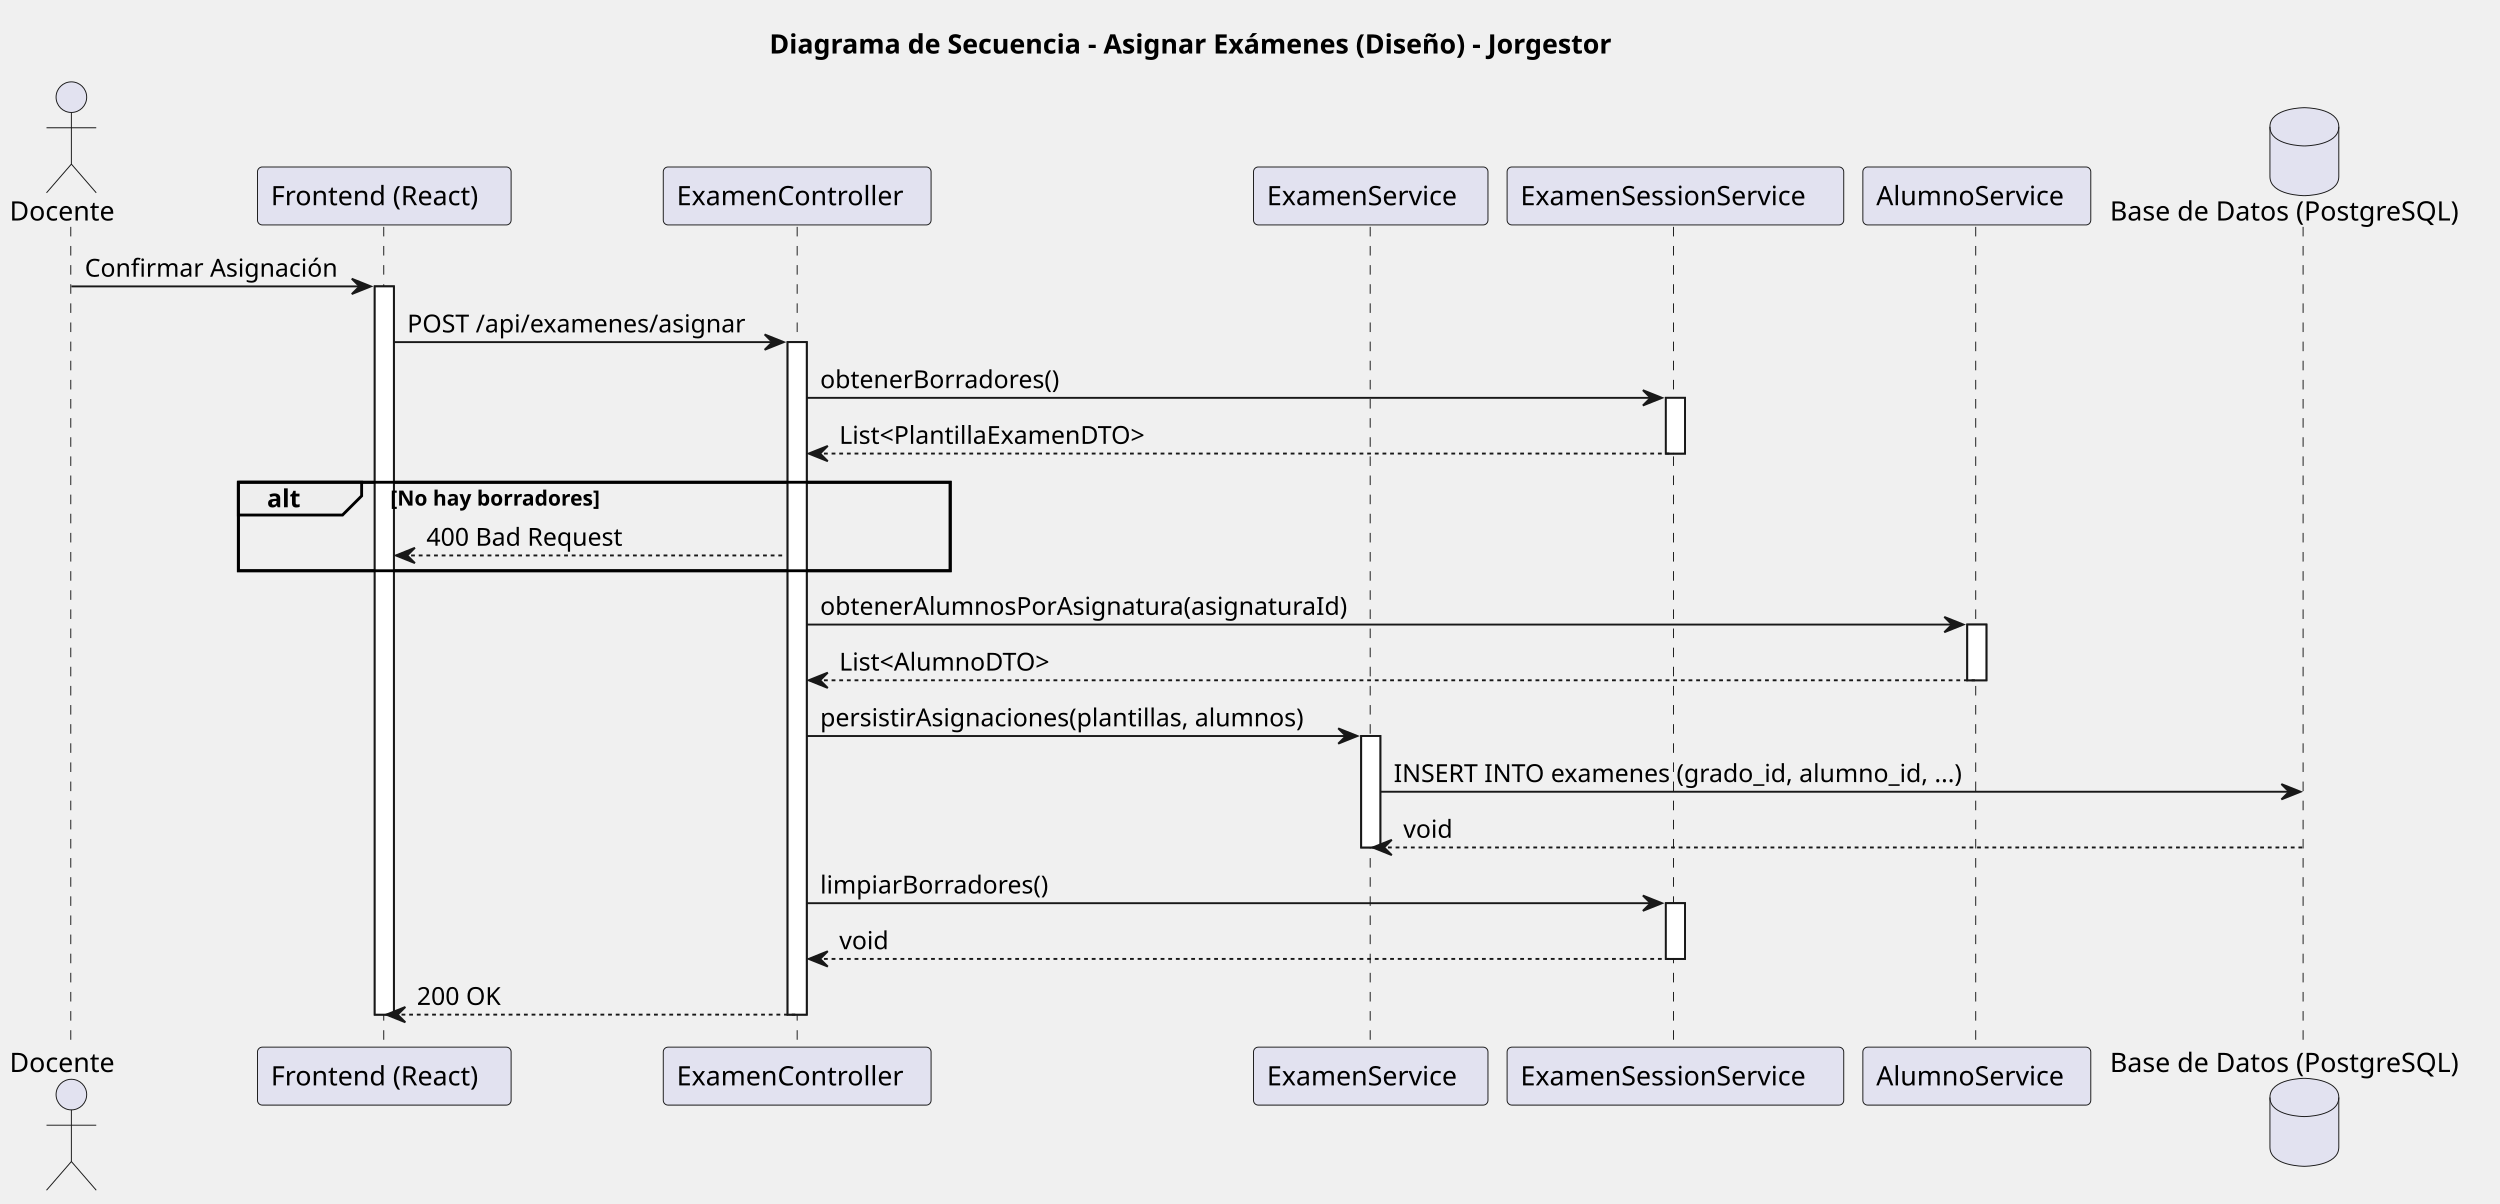
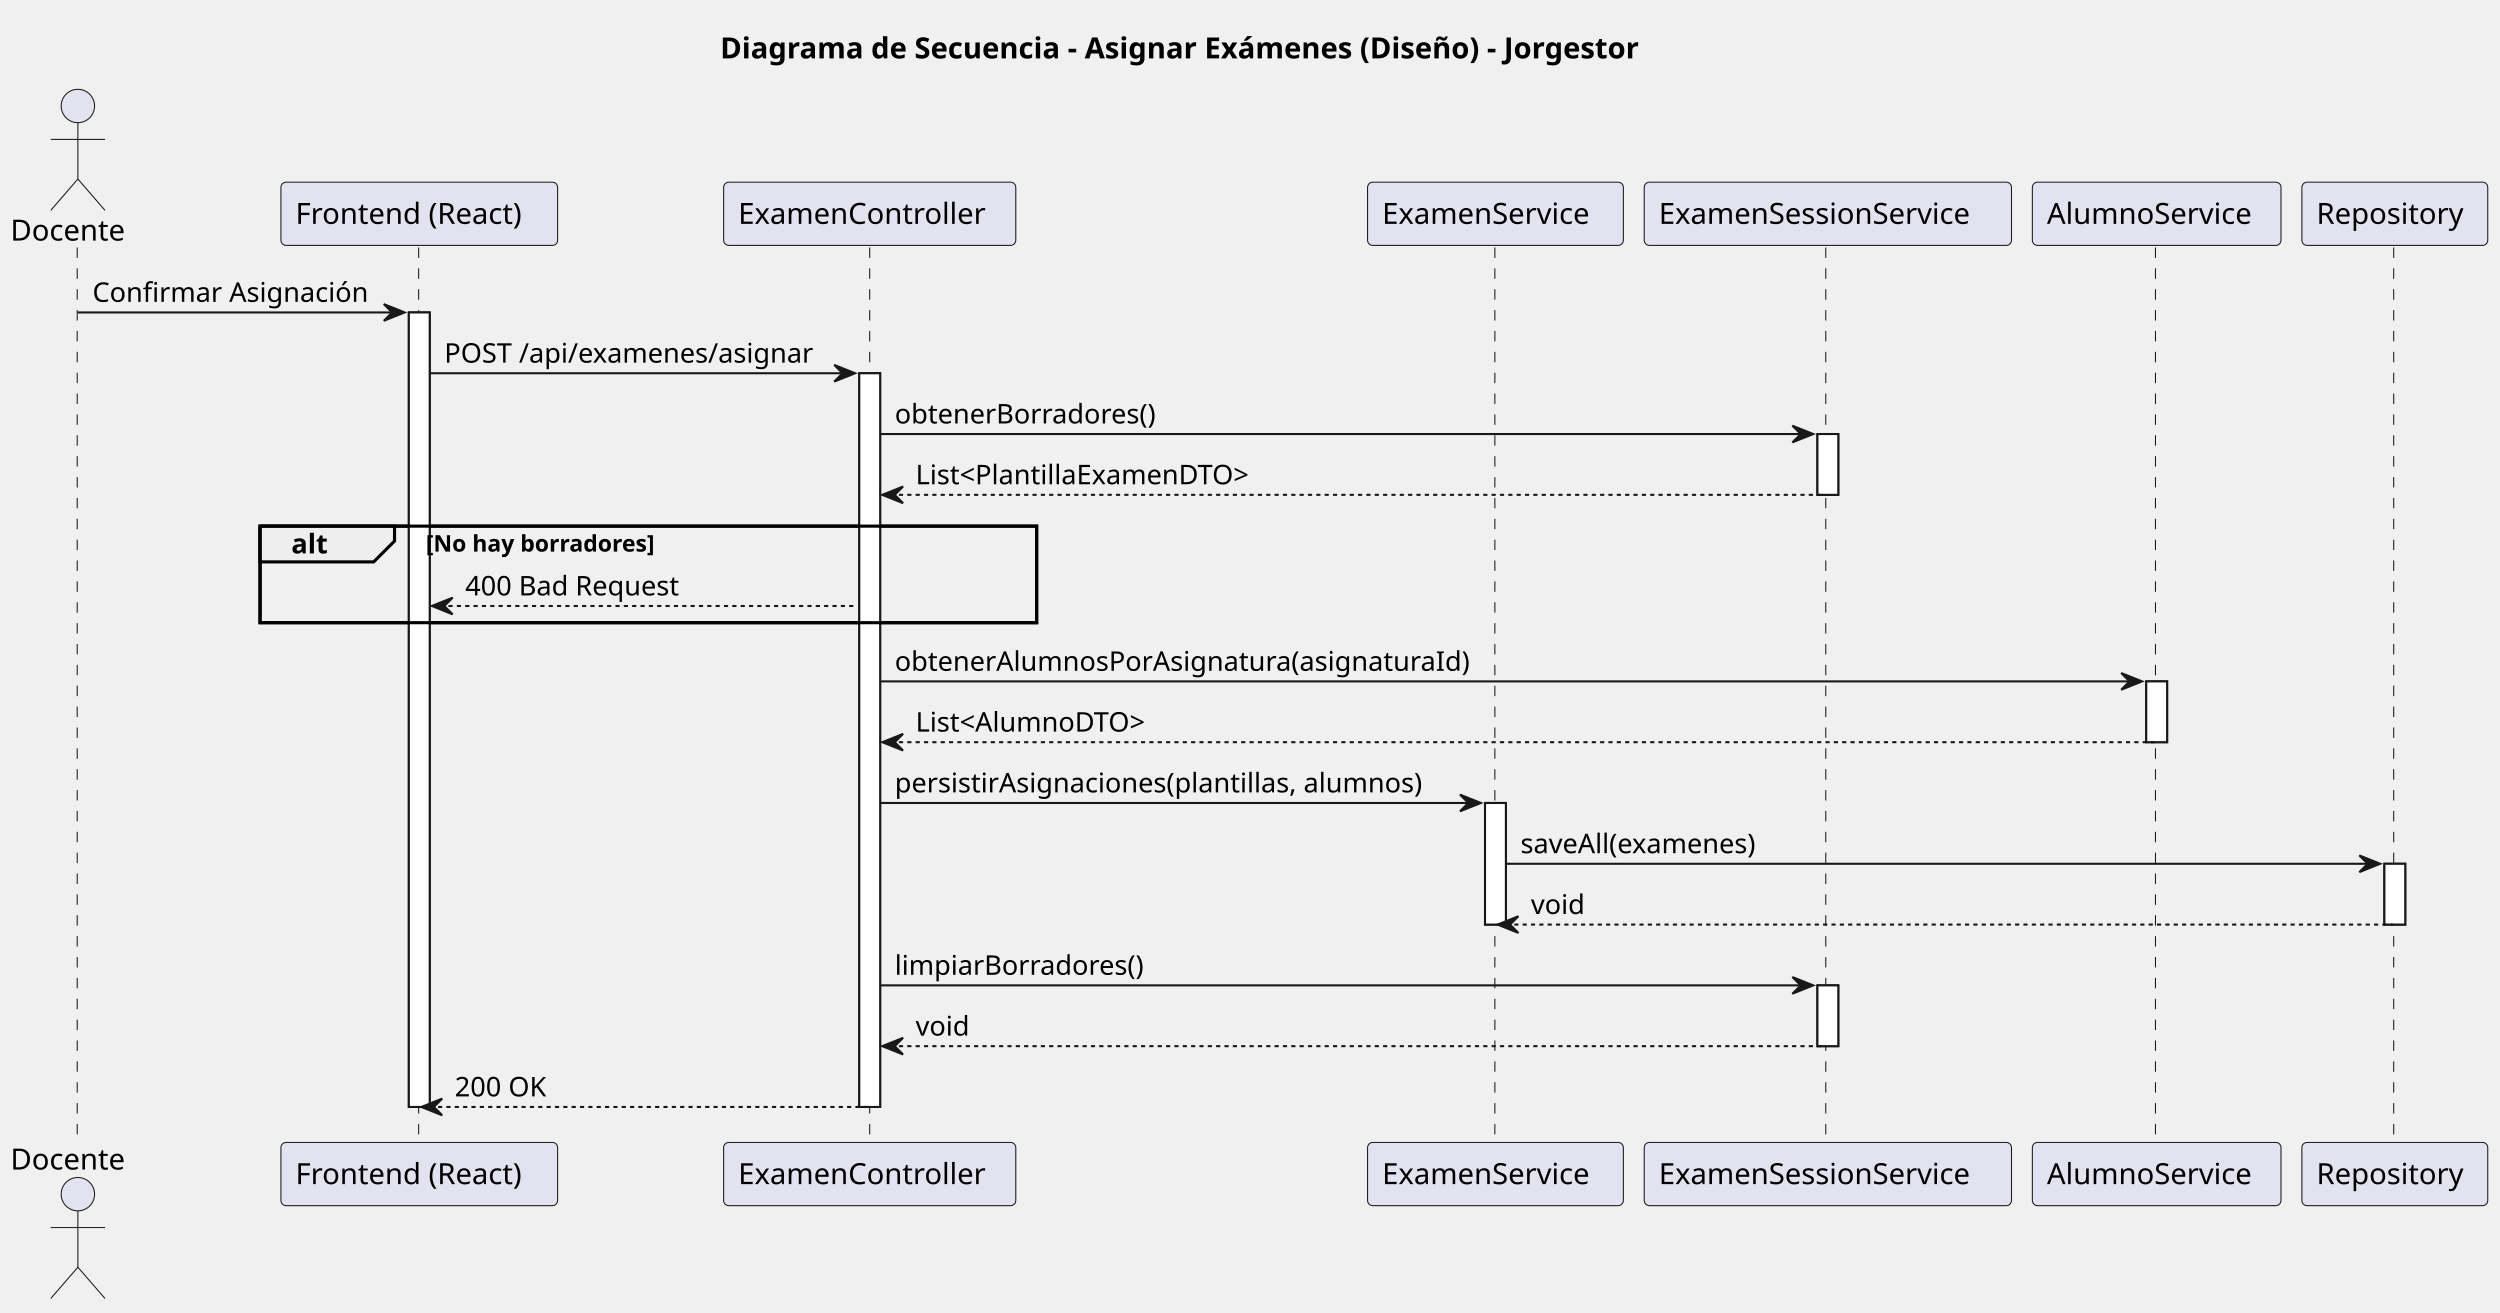
- <svg xmlns="http://www.w3.org/2000/svg" contentStyleType="text/css" data-diagram-type="SEQUENCE" height="629px" preserveAspectRatio="none" style="width:1307px;height:629px;background:#FFFFFF;" version="1.1" viewBox="0 0 1307 629" width="1307px" zoomAndPan="magnify">
+ <svg xmlns="http://www.w3.org/2000/svg" contentStyleType="text/css" data-diagram-type="SEQUENCE" height="629px" preserveAspectRatio="none" style="width:1198px;height:629px;background:#FFFFFF;" version="1.1" viewBox="0 0 1198 629" width="1198px" zoomAndPan="magnify">
  <defs />
  <g>
-     <text fill="#000000" font-family="sans-serif" font-size="14" font-weight="bold" lengthAdjust="spacing" textLength="505.907" x="402.24" y="27.995">Diagrama de Secuencia - Asignar Exámenes (Diseño) - Jorgestor</text>
+     <text fill="#000000" font-family="sans-serif" font-size="14" font-weight="bold" lengthAdjust="spacing" textLength="505.907" x="345.113" y="27.995">Diagrama de Secuencia - Asignar Exámenes (Diseño) - Jorgestor</text>
    <g>
      <rect fill="#FFFFFF" height="380.727" style="stroke:#181818;stroke-width:1;" width="10" x="195.914" y="149.727" />
    </g>
    <g>
      <rect fill="#FFFFFF" height="351.594" style="stroke:#181818;stroke-width:1;" width="10" x="411.763" y="178.859" />
    </g>
    <g>
      <rect fill="#FFFFFF" height="58.266" style="stroke:#181818;stroke-width:1;" width="10" x="711.624" y="384.789" />
    </g>
    <g>
      <rect fill="#FFFFFF" height="29.133" style="stroke:#181818;stroke-width:1;" width="10" x="870.907" y="207.992" />
    </g>
    <g>
      <rect fill="#FFFFFF" height="29.133" style="stroke:#181818;stroke-width:1;" width="10" x="870.907" y="472.188" />
    </g>
    <g>
      <rect fill="#FFFFFF" height="29.133" style="stroke:#181818;stroke-width:1;" width="10" x="1028.481" y="326.523" />
+     </g>
+     <g>
+       <rect fill="#FFFFFF" height="29.133" style="stroke:#181818;stroke-width:1;" width="10" x="1142.596" y="413.922" />
    </g>
    <rect fill="none" height="46.266" style="stroke:#000000;stroke-width:1.5;" width="372.148" x="124.619" y="252.125" />
    <g class="participant-lifeline" data-entity-uid="part1" data-qualified-name="Teacher" id="part1-lifeline">
      <g>
        <rect fill="#000000" fill-opacity="0" height="429.859" width="8" x="33.316" y="118.594" />
        <line style="stroke:#181818;stroke-width:0.5;stroke-dasharray:5,5;" x1="37" x2="37" y1="118.594" y2="548.453" />
      </g>
    </g>
    <g class="participant-lifeline" data-entity-uid="part2" data-qualified-name="FE" id="part2-lifeline">
      <g>
        <rect fill="#000000" fill-opacity="0" height="429.859" width="8" x="196.914" y="118.594" />
        <line style="stroke:#181818;stroke-width:0.5;stroke-dasharray:5,5;" x1="200.619" x2="200.619" y1="118.594" y2="548.453" />
      </g>
    </g>
    <g class="participant-lifeline" data-entity-uid="part3" data-qualified-name="Controller" id="part3-lifeline">
      <g>
        <rect fill="#000000" fill-opacity="0" height="429.859" width="8" x="412.763" y="118.594" />
        <line style="stroke:#181818;stroke-width:0.5;stroke-dasharray:5,5;" x1="416.76" x2="416.76" y1="118.594" y2="548.453" />
      </g>
    </g>
    <g class="participant-lifeline" data-entity-uid="part4" data-qualified-name="Service" id="part4-lifeline">
      <g>
        <rect fill="#000000" fill-opacity="0" height="429.859" width="8" x="712.624" y="118.594" />
        <line style="stroke:#181818;stroke-width:0.5;stroke-dasharray:5,5;" x1="716.336" x2="716.336" y1="118.594" y2="548.453" />
      </g>
    </g>
    <g class="participant-lifeline" data-entity-uid="part5" data-qualified-name="SessionService" id="part5-lifeline">
      <g>
        <rect fill="#000000" fill-opacity="0" height="429.859" width="8" x="871.907" y="118.594" />
        <line style="stroke:#181818;stroke-width:0.5;stroke-dasharray:5,5;" x1="874.912" x2="874.912" y1="118.594" y2="548.453" />
      </g>
    </g>
    <g class="participant-lifeline" data-entity-uid="part6" data-qualified-name="AlumnoService" id="part6-lifeline">
      <g>
        <rect fill="#000000" fill-opacity="0" height="429.859" width="8" x="1029.481" y="118.594" />
        <line style="stroke:#181818;stroke-width:0.5;stroke-dasharray:5,5;" x1="1032.903" x2="1032.903" y1="118.594" y2="548.453" />
      </g>
    </g>
-     <g class="participant-lifeline" data-entity-uid="part7" data-qualified-name="DB" id="part7-lifeline">
-       <g>
-         <rect fill="#000000" fill-opacity="0" height="429.859" width="8" x="1200.723" y="118.594" />
-         <line style="stroke:#181818;stroke-width:0.5;stroke-dasharray:5,5;" x1="1204.06" x2="1204.06" y1="118.594" y2="548.453" />
+     <g class="participant-lifeline" data-entity-uid="part7" data-qualified-name="Repository" id="part7-lifeline">
+       <g>
+         <rect fill="#000000" fill-opacity="0" height="429.859" width="8" x="1143.596" y="118.594" />
+         <line style="stroke:#181818;stroke-width:0.5;stroke-dasharray:5,5;" x1="1147.06" x2="1147.06" y1="118.594" y2="548.453" />
      </g>
    </g>
    <g class="participant participant-head" data-entity-uid="part1" data-qualified-name="Teacher" id="part1-head">
      <text fill="#000000" font-family="sans-serif" font-size="14" lengthAdjust="spacing" textLength="58.632" x="5" y="115.292">Docente</text>
      <ellipse cx="37.316" cy="50.797" fill="#E2E2F0" rx="8" ry="8" style="stroke:#181818;stroke-width:0.5;" />
      <path d="M37.316,58.797 L37.316,85.797 M24.316,66.797 L50.316,66.797 M37.316,85.797 L24.316,100.797 M37.316,85.797 L50.316,100.797" fill="none" style="stroke:#181818;stroke-width:0.5;" />
    </g>
    <g class="participant participant-tail" data-entity-uid="part1" data-qualified-name="Teacher" id="part1-tail">
      <text fill="#000000" font-family="sans-serif" font-size="14" lengthAdjust="spacing" textLength="58.632" x="5" y="560.448">Docente</text>
      <ellipse cx="37.316" cy="572.25" fill="#E2E2F0" rx="8" ry="8" style="stroke:#181818;stroke-width:0.5;" />
      <path d="M37.316,580.25 L37.316,607.25 M24.316,588.25 L50.316,588.25 M37.316,607.25 L24.316,622.25 M37.316,607.25 L50.316,622.25" fill="none" style="stroke:#181818;stroke-width:0.5;" />
    </g>
    <g class="participant participant-head" data-entity-uid="part2" data-qualified-name="FE" id="part2-head">
      <rect fill="#E2E2F0" height="30.297" rx="2.5" ry="2.5" style="stroke:#181818;stroke-width:0.5;" width="132.59" x="134.619" y="87.297" />
      <text fill="#000000" font-family="sans-serif" font-size="14" lengthAdjust="spacing" textLength="118.59" x="141.619" y="107.292">Frontend (React)</text>
    </g>
    <g class="participant participant-tail" data-entity-uid="part2" data-qualified-name="FE" id="part2-tail">
      <rect fill="#E2E2F0" height="30.297" rx="2.5" ry="2.5" style="stroke:#181818;stroke-width:0.5;" width="132.59" x="134.619" y="547.453" />
      <text fill="#000000" font-family="sans-serif" font-size="14" lengthAdjust="spacing" textLength="118.59" x="141.619" y="567.448">Frontend (React)</text>
    </g>
    <g class="participant participant-head" data-entity-uid="part3" data-qualified-name="Controller" id="part3-head">
      <rect fill="#E2E2F0" height="30.297" rx="2.5" ry="2.5" style="stroke:#181818;stroke-width:0.5;" width="140.007" x="346.76" y="87.297" />
      <text fill="#000000" font-family="sans-serif" font-size="14" lengthAdjust="spacing" textLength="126.007" x="353.76" y="107.292">ExamenController</text>
    </g>
    <g class="participant participant-tail" data-entity-uid="part3" data-qualified-name="Controller" id="part3-tail">
      <rect fill="#E2E2F0" height="30.297" rx="2.5" ry="2.5" style="stroke:#181818;stroke-width:0.5;" width="140.007" x="346.76" y="547.453" />
      <text fill="#000000" font-family="sans-serif" font-size="14" lengthAdjust="spacing" textLength="126.007" x="353.76" y="567.448">ExamenController</text>
    </g>
    <g class="participant participant-head" data-entity-uid="part4" data-qualified-name="Service" id="part4-head">
      <rect fill="#E2E2F0" height="30.297" rx="2.5" ry="2.5" style="stroke:#181818;stroke-width:0.5;" width="122.575" x="655.336" y="87.297" />
      <text fill="#000000" font-family="sans-serif" font-size="14" lengthAdjust="spacing" textLength="108.575" x="662.336" y="107.292">ExamenService</text>
    </g>
    <g class="participant participant-tail" data-entity-uid="part4" data-qualified-name="Service" id="part4-tail">
      <rect fill="#E2E2F0" height="30.297" rx="2.5" ry="2.5" style="stroke:#181818;stroke-width:0.5;" width="122.575" x="655.336" y="547.453" />
      <text fill="#000000" font-family="sans-serif" font-size="14" lengthAdjust="spacing" textLength="108.575" x="662.336" y="567.448">ExamenService</text>
    </g>
    <g class="participant participant-head" data-entity-uid="part5" data-qualified-name="SessionService" id="part5-head">
      <rect fill="#E2E2F0" height="30.297" rx="2.5" ry="2.5" style="stroke:#181818;stroke-width:0.5;" width="175.991" x="787.912" y="87.297" />
      <text fill="#000000" font-family="sans-serif" font-size="14" lengthAdjust="spacing" textLength="161.991" x="794.912" y="107.292">ExamenSessionService</text>
    </g>
    <g class="participant participant-tail" data-entity-uid="part5" data-qualified-name="SessionService" id="part5-tail">
      <rect fill="#E2E2F0" height="30.297" rx="2.5" ry="2.5" style="stroke:#181818;stroke-width:0.5;" width="175.991" x="787.912" y="547.453" />
      <text fill="#000000" font-family="sans-serif" font-size="14" lengthAdjust="spacing" textLength="161.991" x="794.912" y="567.448">ExamenSessionService</text>
    </g>
    <g class="participant participant-head" data-entity-uid="part6" data-qualified-name="AlumnoService" id="part6-head">
      <rect fill="#E2E2F0" height="30.297" rx="2.5" ry="2.5" style="stroke:#181818;stroke-width:0.5;" width="119.157" x="973.903" y="87.297" />
      <text fill="#000000" font-family="sans-serif" font-size="14" lengthAdjust="spacing" textLength="105.157" x="980.903" y="107.292">AlumnoService</text>
    </g>
    <g class="participant participant-tail" data-entity-uid="part6" data-qualified-name="AlumnoService" id="part6-tail">
      <rect fill="#E2E2F0" height="30.297" rx="2.5" ry="2.5" style="stroke:#181818;stroke-width:0.5;" width="119.157" x="973.903" y="547.453" />
      <text fill="#000000" font-family="sans-serif" font-size="14" lengthAdjust="spacing" textLength="105.157" x="980.903" y="567.448">AlumnoService</text>
    </g>
-     <g class="participant participant-head" data-entity-uid="part7" data-qualified-name="DB" id="part7-head">
-       <text fill="#000000" font-family="sans-serif" font-size="14" lengthAdjust="spacing" textLength="197.326" x="1103.06" y="115.292">Base de Datos (PostgreSQL)</text>
-       <path d="M1186.723,66.297 C1186.723,56.297 1204.723,56.297 1204.723,56.297 C1204.723,56.297 1222.723,56.297 1222.723,66.297 L1222.723,92.297 C1222.723,102.297 1204.723,102.297 1204.723,102.297 C1204.723,102.297 1186.723,102.297 1186.723,92.297 L1186.723,66.297" fill="#E2E2F0" style="stroke:#181818;stroke-width:0.5;" />
-       <path d="M1186.723,66.297 C1186.723,76.297 1204.723,76.297 1204.723,76.297 C1204.723,76.297 1222.723,76.297 1222.723,66.297" fill="none" style="stroke:#181818;stroke-width:0.5;" />
-     </g>
-     <g class="participant participant-tail" data-entity-uid="part7" data-qualified-name="DB" id="part7-tail">
-       <text fill="#000000" font-family="sans-serif" font-size="14" lengthAdjust="spacing" textLength="197.326" x="1103.06" y="560.448">Base de Datos (PostgreSQL)</text>
-       <path d="M1186.723,573.75 C1186.723,563.75 1204.723,563.75 1204.723,563.75 C1204.723,563.75 1222.723,563.75 1222.723,573.75 L1222.723,599.75 C1222.723,609.75 1204.723,609.75 1204.723,609.75 C1204.723,609.75 1186.723,609.75 1186.723,599.75 L1186.723,573.75" fill="#E2E2F0" style="stroke:#181818;stroke-width:0.5;" />
-       <path d="M1186.723,573.75 C1186.723,583.75 1204.723,583.75 1204.723,583.75 C1204.723,583.75 1222.723,583.75 1222.723,573.75" fill="none" style="stroke:#181818;stroke-width:0.5;" />
+     <g class="participant participant-head" data-entity-uid="part7" data-qualified-name="Repository" id="part7-head">
+       <rect fill="#E2E2F0" height="30.297" rx="2.5" ry="2.5" style="stroke:#181818;stroke-width:0.5;" width="89.072" x="1103.06" y="87.297" />
+       <text fill="#000000" font-family="sans-serif" font-size="14" lengthAdjust="spacing" textLength="75.072" x="1110.06" y="107.292">Repository</text>
+     </g>
+     <g class="participant participant-tail" data-entity-uid="part7" data-qualified-name="Repository" id="part7-tail">
+       <rect fill="#E2E2F0" height="30.297" rx="2.5" ry="2.5" style="stroke:#181818;stroke-width:0.5;" width="89.072" x="1103.06" y="547.453" />
+       <text fill="#000000" font-family="sans-serif" font-size="14" lengthAdjust="spacing" textLength="75.072" x="1110.06" y="567.448">Repository</text>
    </g>
    <g>
      <rect fill="#FFFFFF" height="380.727" style="stroke:#181818;stroke-width:1;" width="10" x="195.914" y="149.727" />
    </g>
    <g>
      <rect fill="#FFFFFF" height="351.594" style="stroke:#181818;stroke-width:1;" width="10" x="411.763" y="178.859" />
    </g>
    <g>
      <rect fill="#FFFFFF" height="58.266" style="stroke:#181818;stroke-width:1;" width="10" x="711.624" y="384.789" />
    </g>
    <g>
      <rect fill="#FFFFFF" height="29.133" style="stroke:#181818;stroke-width:1;" width="10" x="870.907" y="207.992" />
    </g>
    <g>
      <rect fill="#FFFFFF" height="29.133" style="stroke:#181818;stroke-width:1;" width="10" x="870.907" y="472.188" />
    </g>
    <g>
      <rect fill="#FFFFFF" height="29.133" style="stroke:#181818;stroke-width:1;" width="10" x="1028.481" y="326.523" />
+     </g>
+     <g>
+       <rect fill="#FFFFFF" height="29.133" style="stroke:#181818;stroke-width:1;" width="10" x="1142.596" y="413.922" />
    </g>
    <g class="message" data-entity-1="part1" data-entity-2="part2" id="msg1">
      <polygon fill="#181818" points="183.914,145.727,193.914,149.727,183.914,153.727,187.914,149.727" style="stroke:#181818;stroke-width:1;" />
      <line style="stroke:#181818;stroke-width:1;" x1="37.316" x2="189.914" y1="149.727" y2="149.727" />
      <text fill="#000000" font-family="sans-serif" font-size="13" lengthAdjust="spacing" textLength="139.598" x="44.316" y="144.661">Confirmar Asignación</text>
    </g>
    <g class="message" data-entity-1="part2" data-entity-2="part3" id="msg2">
      <polygon fill="#181818" points="399.763,174.859,409.763,178.859,399.763,182.859,403.763,178.859" style="stroke:#181818;stroke-width:1;" />
      <line style="stroke:#181818;stroke-width:1;" x1="205.914" x2="405.763" y1="178.859" y2="178.859" />
      <text fill="#000000" font-family="sans-serif" font-size="13" lengthAdjust="spacing" textLength="186.85" x="212.914" y="173.793">POST /api/examenes/asignar</text>
    </g>
    <g class="message" data-entity-1="part3" data-entity-2="part5" id="msg3">
      <polygon fill="#181818" points="858.907,203.992,868.907,207.992,858.907,211.992,862.907,207.992" style="stroke:#181818;stroke-width:1;" />
      <line style="stroke:#181818;stroke-width:1;" x1="421.763" x2="864.907" y1="207.992" y2="207.992" />
      <text fill="#000000" font-family="sans-serif" font-size="13" lengthAdjust="spacing" textLength="132.875" x="428.763" y="202.926">obtenerBorradores()</text>
    </g>
    <g class="message" data-entity-1="part5" data-entity-2="part3" id="msg4">
      <polygon fill="#181818" points="432.763,233.125,422.763,237.125,432.763,241.125,428.763,237.125" style="stroke:#181818;stroke-width:1;" />
      <line style="stroke:#181818;stroke-width:1;stroke-dasharray:2,2;" x1="426.763" x2="874.907" y1="237.125" y2="237.125" />
      <text fill="#000000" font-family="sans-serif" font-size="13" lengthAdjust="spacing" textLength="177.023" x="438.763" y="232.059">List&lt;PlantillaExamenDTO&gt;</text>
    </g>
    <path d="M124.619,252.125 L189.061,252.125 L189.061,259.258 L179.061,269.258 L124.619,269.258 L124.619,252.125" fill="#EEEEEE" style="stroke:#000000;stroke-width:1.5;" />
    <rect fill="none" height="46.266" style="stroke:#000000;stroke-width:1.5;" width="372.148" x="124.619" y="252.125" />
    <text fill="#000000" font-family="sans-serif" font-size="13" font-weight="bold" lengthAdjust="spacing" textLength="19.443" x="139.619" y="265.192">alt</text>
    <text fill="#000000" font-family="sans-serif" font-size="11" font-weight="bold" lengthAdjust="spacing" textLength="125.469" x="204.061" y="264.335">[No hay borradores]</text>
    <g class="message" data-entity-1="part3" data-entity-2="part2" id="msg5">
      <polygon fill="#181818" points="216.914,286.391,206.914,290.391,216.914,294.391,212.914,290.391" style="stroke:#181818;stroke-width:1;" />
      <line style="stroke:#181818;stroke-width:1;stroke-dasharray:2,2;" x1="210.914" x2="410.763" y1="290.391" y2="290.391" />
      <text fill="#000000" font-family="sans-serif" font-size="13" lengthAdjust="spacing" textLength="111.605" x="222.914" y="285.325">400 Bad Request</text>
    </g>
    <g class="message" data-entity-1="part3" data-entity-2="part6" id="msg6">
      <polygon fill="#181818" points="1016.481,322.523,1026.481,326.523,1016.481,330.523,1020.481,326.523" style="stroke:#181818;stroke-width:1;" />
      <line style="stroke:#181818;stroke-width:1;" x1="421.763" x2="1022.481" y1="326.523" y2="326.523" />
      <text fill="#000000" font-family="sans-serif" font-size="13" lengthAdjust="spacing" textLength="290.462" x="428.763" y="321.457">obtenerAlumnosPorAsignatura(asignaturaId)</text>
    </g>
    <g class="message" data-entity-1="part6" data-entity-2="part3" id="msg7">
      <polygon fill="#181818" points="432.763,351.656,422.763,355.656,432.763,359.656,428.763,355.656" style="stroke:#181818;stroke-width:1;" />
      <line style="stroke:#181818;stroke-width:1;stroke-dasharray:2,2;" x1="426.763" x2="1032.481" y1="355.656" y2="355.656" />
      <text fill="#000000" font-family="sans-serif" font-size="13" lengthAdjust="spacing" textLength="122.294" x="438.763" y="350.59">List&lt;AlumnoDTO&gt;</text>
    </g>
    <g class="message" data-entity-1="part3" data-entity-2="part4" id="msg8">
      <polygon fill="#181818" points="699.624,380.789,709.624,384.789,699.624,388.789,703.624,384.789" style="stroke:#181818;stroke-width:1;" />
      <line style="stroke:#181818;stroke-width:1;" x1="421.763" x2="705.624" y1="384.789" y2="384.789" />
      <text fill="#000000" font-family="sans-serif" font-size="13" lengthAdjust="spacing" textLength="270.861" x="428.763" y="379.723">persistirAsignaciones(plantillas, alumnos)</text>
    </g>
    <g class="message" data-entity-1="part4" data-entity-2="part7" id="msg9">
-       <polygon fill="#181818" points="1192.723,409.922,1202.723,413.922,1192.723,417.922,1196.723,413.922" style="stroke:#181818;stroke-width:1;" />
-       <line style="stroke:#181818;stroke-width:1;" x1="721.624" x2="1198.723" y1="413.922" y2="413.922" />
-       <text fill="#000000" font-family="sans-serif" font-size="13" lengthAdjust="spacing" textLength="320.696" x="728.624" y="408.856">INSERT INTO examenes (grado_id, alumno_id, ...)</text>
+       <polygon fill="#181818" points="1130.596,409.922,1140.596,413.922,1130.596,417.922,1134.596,413.922" style="stroke:#181818;stroke-width:1;" />
+       <line style="stroke:#181818;stroke-width:1;" x1="721.624" x2="1136.596" y1="413.922" y2="413.922" />
+       <text fill="#000000" font-family="sans-serif" font-size="13" lengthAdjust="spacing" textLength="124.02" x="728.624" y="408.856">saveAll(examenes)</text>
    </g>
    <g class="message" data-entity-1="part7" data-entity-2="part4" id="msg10">
      <polygon fill="#181818" points="727.624,439.055,717.624,443.055,727.624,447.055,723.624,443.055" style="stroke:#181818;stroke-width:1;" />
-       <line style="stroke:#181818;stroke-width:1;stroke-dasharray:2,2;" x1="721.624" x2="1203.723" y1="443.055" y2="443.055" />
+       <line style="stroke:#181818;stroke-width:1;stroke-dasharray:2,2;" x1="721.624" x2="1146.596" y1="443.055" y2="443.055" />
      <text fill="#000000" font-family="sans-serif" font-size="13" lengthAdjust="spacing" textLength="27.511" x="733.624" y="437.989">void</text>
    </g>
    <g class="message" data-entity-1="part3" data-entity-2="part5" id="msg11">
      <polygon fill="#181818" points="858.907,468.188,868.907,472.188,858.907,476.188,862.907,472.188" style="stroke:#181818;stroke-width:1;" />
      <line style="stroke:#181818;stroke-width:1;" x1="421.763" x2="864.907" y1="472.188" y2="472.188" />
      <text fill="#000000" font-family="sans-serif" font-size="13" lengthAdjust="spacing" textLength="127.055" x="428.763" y="467.122">limpiarBorradores()</text>
    </g>
    <g class="message" data-entity-1="part5" data-entity-2="part3" id="msg12">
      <polygon fill="#181818" points="432.763,497.32,422.763,501.32,432.763,505.32,428.763,501.32" style="stroke:#181818;stroke-width:1;" />
      <line style="stroke:#181818;stroke-width:1;stroke-dasharray:2,2;" x1="426.763" x2="874.907" y1="501.32" y2="501.32" />
      <text fill="#000000" font-family="sans-serif" font-size="13" lengthAdjust="spacing" textLength="27.511" x="438.763" y="496.254">void</text>
    </g>
    <g class="message" data-entity-1="part3" data-entity-2="part2" id="msg13">
      <polygon fill="#181818" points="211.914,526.453,201.914,530.453,211.914,534.453,207.914,530.453" style="stroke:#181818;stroke-width:1;" />
      <line style="stroke:#181818;stroke-width:1;stroke-dasharray:2,2;" x1="205.914" x2="415.763" y1="530.453" y2="530.453" />
      <text fill="#000000" font-family="sans-serif" font-size="13" lengthAdjust="spacing" textLength="47.703" x="217.914" y="525.387">200 OK</text>
    </g>
  </g>
</svg>
